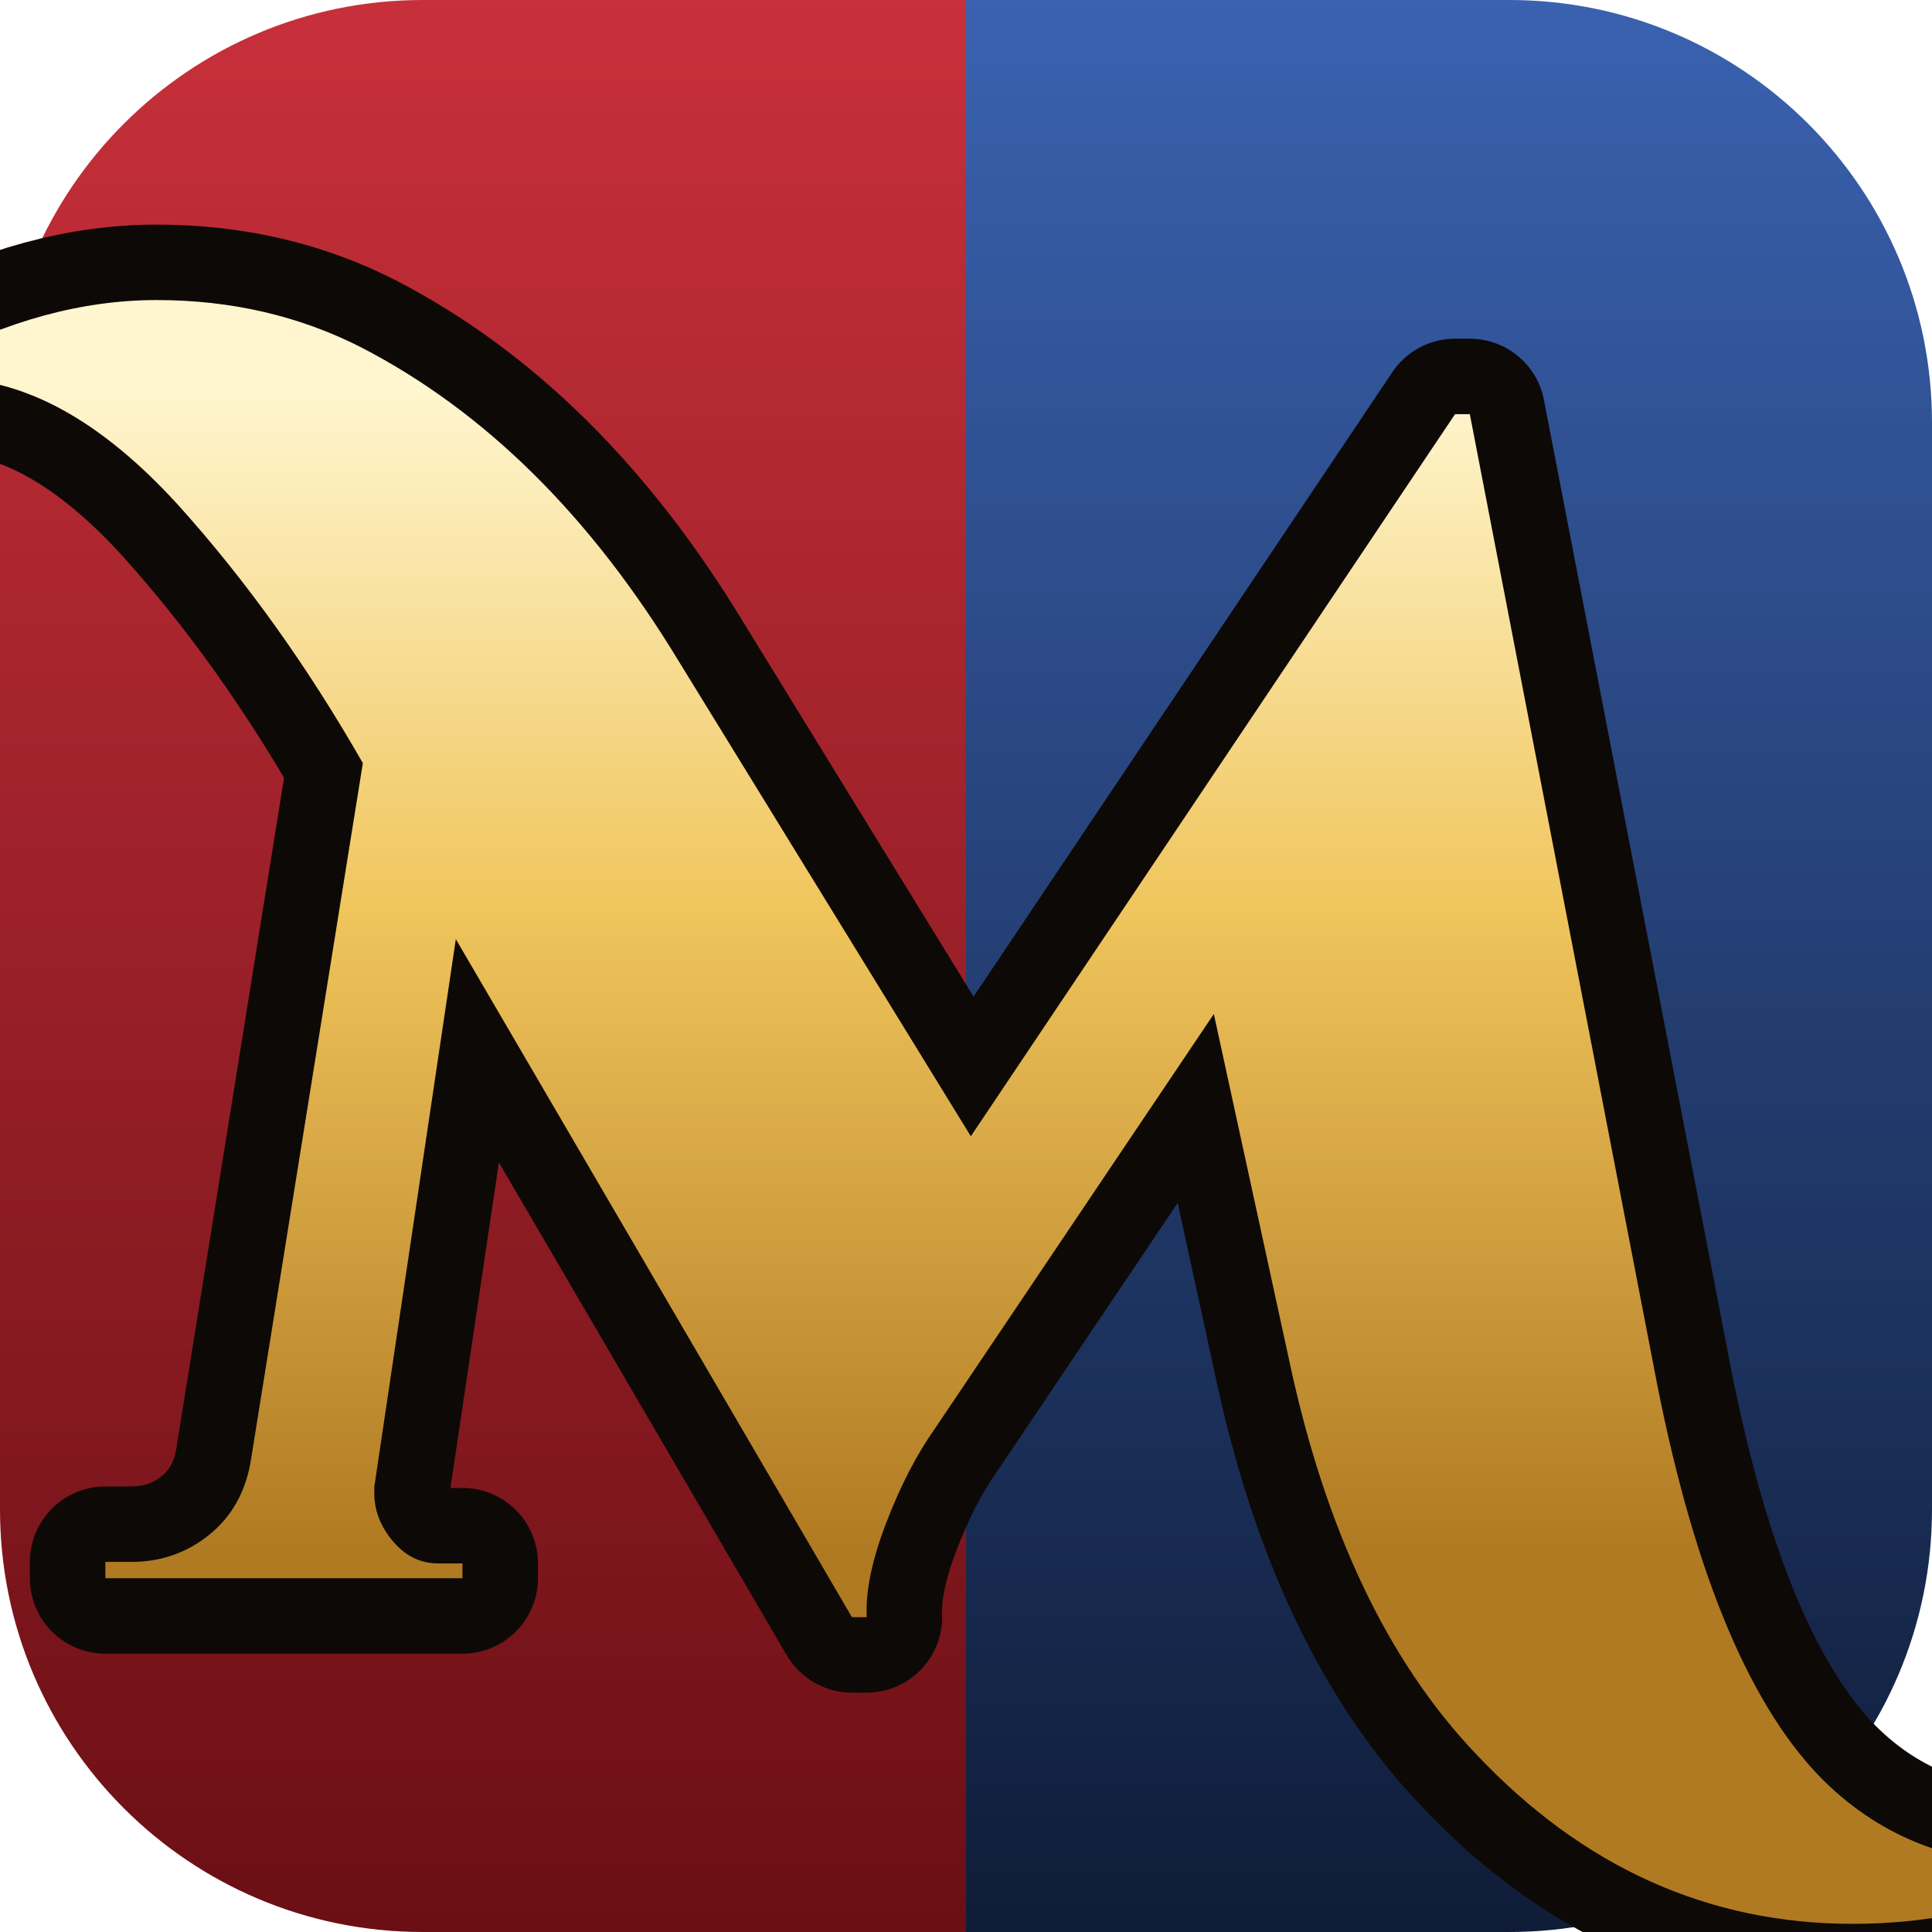
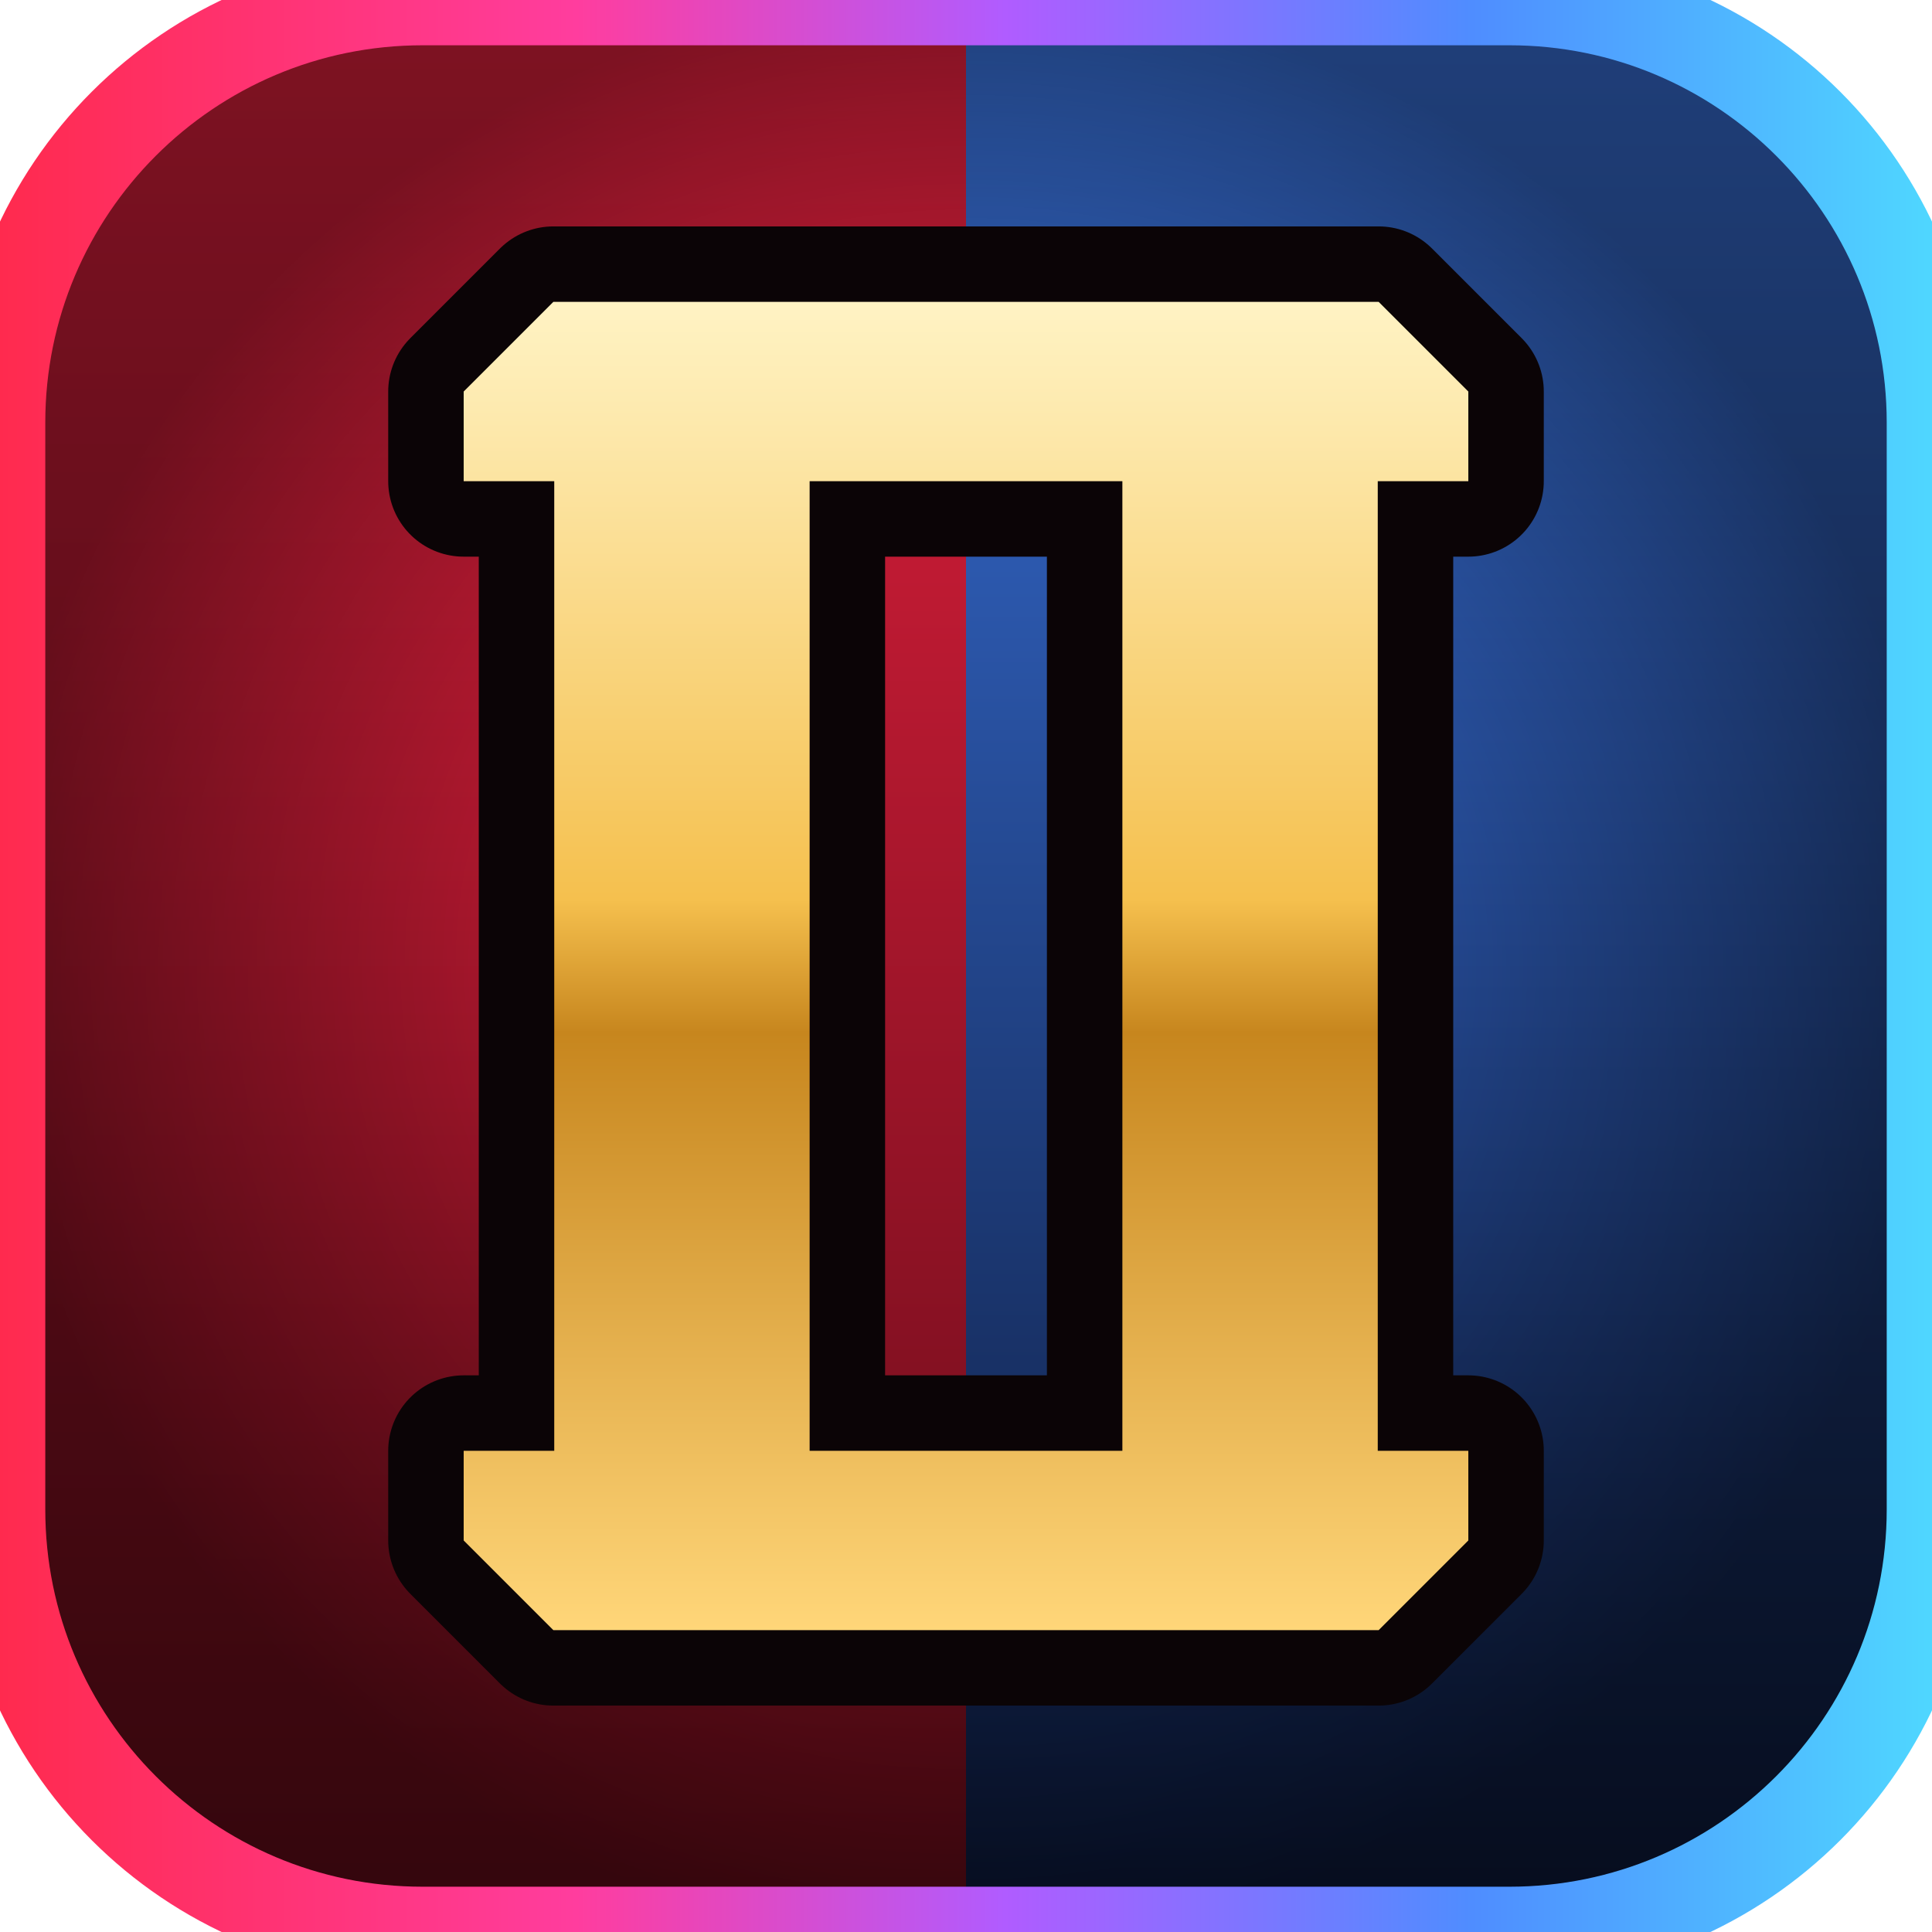
<svg xmlns="http://www.w3.org/2000/svg" xmlns:xlink="http://www.w3.org/1999/xlink" viewBox="0 0 64 64" width="64" height="64" role="img">
  <defs>
-     <clipPath id="mwf-fc1">
-       <rect width="64" height="64" rx="14" />
+     <clipPath id="mwf-clip1">
+       <path d="M14 0H50A14 14 0 0 1 64 14V50A14 14 0 0 1 50 64H14A14 14 0 0 1 0 50V14A14 14 0 0 1 14 0Z" />
    </clipPath>
    <linearGradient id="mwf-lg2" x1="0" y1="0" x2="0" y2="1">
-       <stop offset="0" stop-color="#c8303a" />
-       <stop offset="1" stop-color="#6a0f15" />
+       <stop offset="0" stop-color="#e8213f" />
+       <stop offset="1" stop-color="#5c0a16" />
    </linearGradient>
    <linearGradient id="mwf-lg3" x1="0" y1="0" x2="0" y2="1">
-       <stop offset="0" stop-color="#3a62b0" />
-       <stop offset="1" stop-color="#0f1c38" />
+       <stop offset="0" stop-color="#3a74e0" />
+       <stop offset="1" stop-color="#0a1533" />
    </linearGradient>
-     <path id="mwf-m4" d="M-2.18 12.53L-2.34 11.99Q1.49 9.94 5.19 9.94Q8.89 9.94 11.97 11.51L11.97 11.51Q18.12 14.69 22.5 21.93L22.5 21.93L32.16 37.64L48.2 13.72L48.69 13.72L54.79 45.31Q56.63 55.03 60.24 58.81L60.24 58.81Q63.11 61.78 67.53 61.78L67.53 61.78Q67.91 61.78 68.34 61.78L68.34 61.78L68.34 62.32Q65 63.73 61.38 63.73L61.38 63.73Q54.2 63.73 48.9 58.11L48.9 58.11Q44.48 53.47 42.69 44.99L42.69 44.99L40.21 33.59L30.98 47.31Q30.06 48.61 29.36 50.44Q28.65 52.28 28.71 53.57L28.71 53.57L28.22 53.57L15.1 31.11L12.4 49.25L12.4 49.47Q12.4 50.33 13.02 51.06Q13.64 51.79 14.51 51.79L14.51 51.79L15.32 51.79L15.32 52.28L3.49 52.28L3.49 51.74L4.35 51.74Q5.81 51.74 6.92 50.85Q8.03 49.96 8.3 48.44L8.3 48.44L12.02 25.28Q9.27 20.47 5.92 16.75L5.92 16.75Q2.09 12.53 -1.75 12.53L-1.75 12.53Q-1.96 12.53 -2.18 12.53L-2.18 12.53Z" />
-     <linearGradient id="mwf-lg5" x1="0" y1="12.72" x2="0" y2="51.28" gradientUnits="userSpaceOnUse">
-       <stop offset="0" stop-color="#fff6d0" />
-       <stop offset="0.45" stop-color="#f0c55c" />
-       <stop offset="1" stop-color="#b07a22" />
+     <radialGradient id="mwf-rg4" cx="0.5" cy="0.5" r="0.5">
+       <stop offset="0.5" stop-color="#000" stop-opacity="0" />
+       <stop offset="1" stop-color="#000" stop-opacity="0.45" />
+     </radialGradient>
+     <linearGradient id="mwf-lg5" x1="0" y1="0" x2="1" y2="0">
+       <stop offset="0" stop-color="#ff2a4d" />
+       <stop offset="0.3" stop-color="#ff3d9e" />
+       <stop offset="0.52" stop-color="#b05cff" />
+       <stop offset="0.76" stop-color="#4f8dff" />
+       <stop offset="1" stop-color="#4fd8ff" />
+     </linearGradient>
+     <path id="mwf-n6" d="M18.33 10L45.67 10L48.64 12.97L48.64 15.94L45.64 15.94L45.64 48.06L48.64 48.06L48.64 51.03L45.67 54L18.33 54L15.36 51.03L15.36 48.06L18.36 48.06L18.36 15.94L15.36 15.94L15.36 12.97ZM26.82 15.94L26.82 48.06L37.18 48.06L37.18 15.94Z" />
+     <linearGradient id="mwf-lg7" x1="0" y1="10" x2="0" y2="54" gradientUnits="userSpaceOnUse">
+       <stop offset="0" stop-color="#fff3c4" />
+       <stop offset="0.45" stop-color="#f5c04e" />
+       <stop offset="0.55" stop-color="#c7861e" />
+       <stop offset="1" stop-color="#ffd679" />
    </linearGradient>
  </defs>
-   <g clip-path="url(#mwf-fc1)">
+   <g clip-path="url(#mwf-clip1)">
    <rect width="32" height="64" fill="url(#mwf-lg2)" />
    <rect x="32" width="32" height="64" fill="url(#mwf-lg3)" />
+     <rect width="64" height="64" fill="url(#mwf-rg4)" />
  </g>
-   <use xlink:href="#mwf-m4" fill="#0d0906" stroke="#0d0906" stroke-width="5" stroke-linejoin="round" />
-   <use xlink:href="#mwf-m4" fill="url(#mwf-lg5)" />
+   <path d="M14 0H50A14 14 0 0 1 64 14V50A14 14 0 0 1 50 64H14A14 14 0 0 1 0 50V14A14 14 0 0 1 14 0Z" fill="none" stroke="url(#mwf-lg5)" stroke-width="3" />
+   <use xlink:href="#mwf-n6" fill="#0b0406" stroke="#0b0406" stroke-width="5" stroke-linejoin="round" />
+   <use xlink:href="#mwf-n6" fill="url(#mwf-lg7)" />
</svg>
